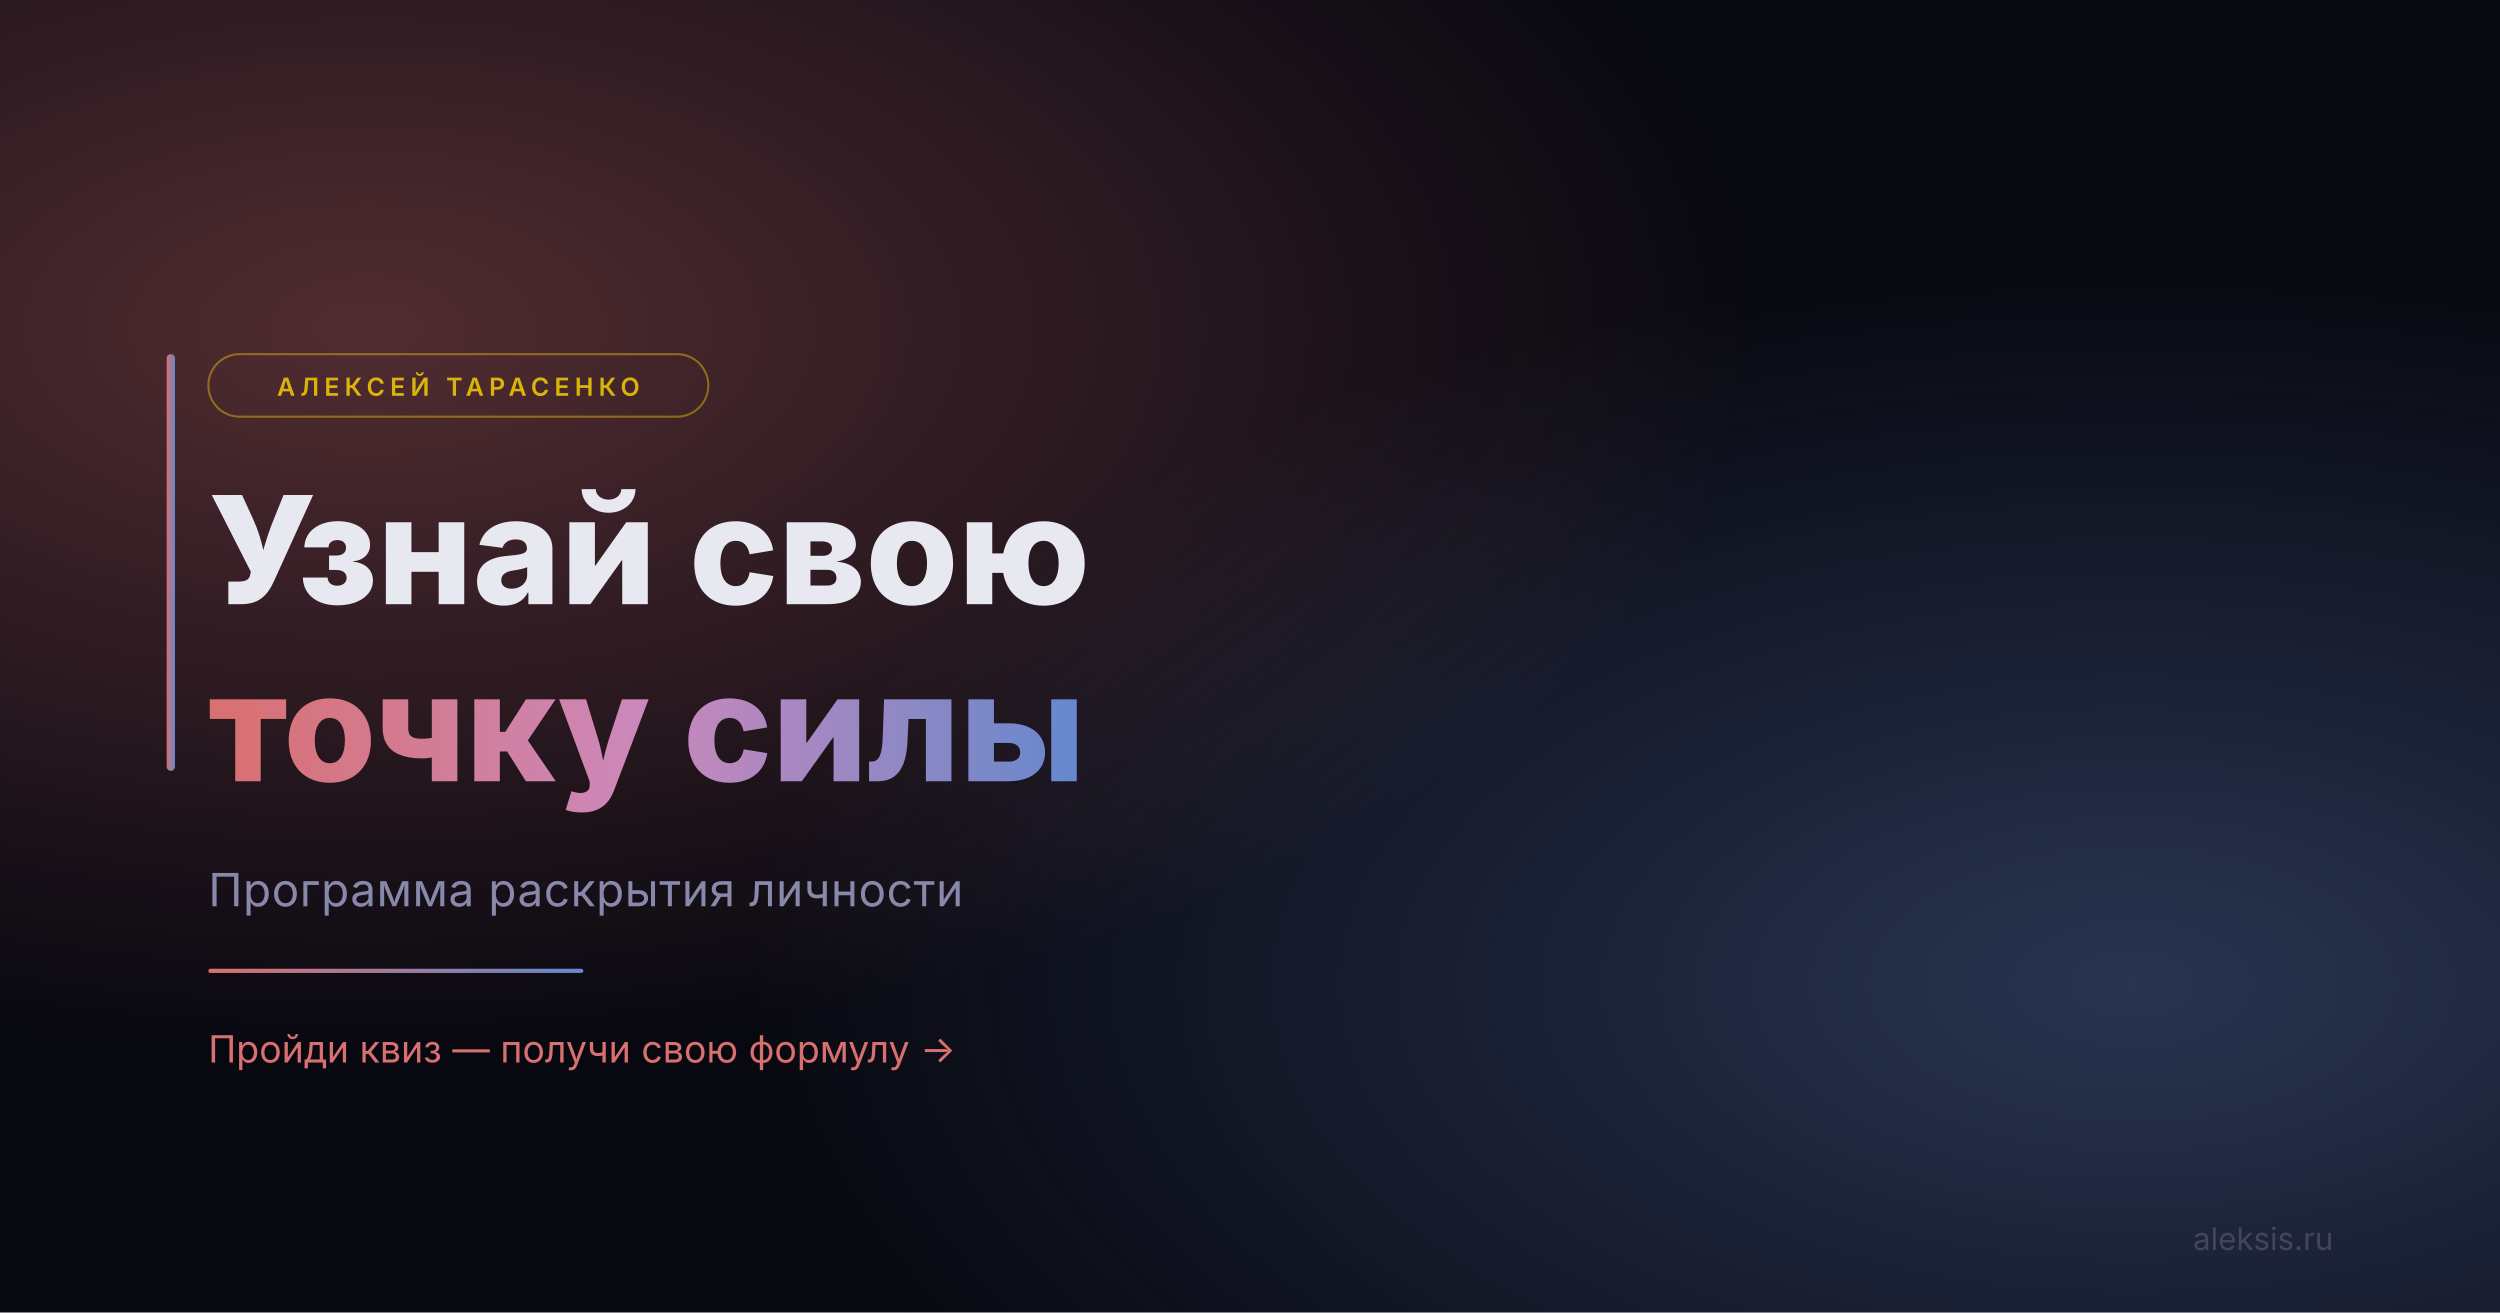
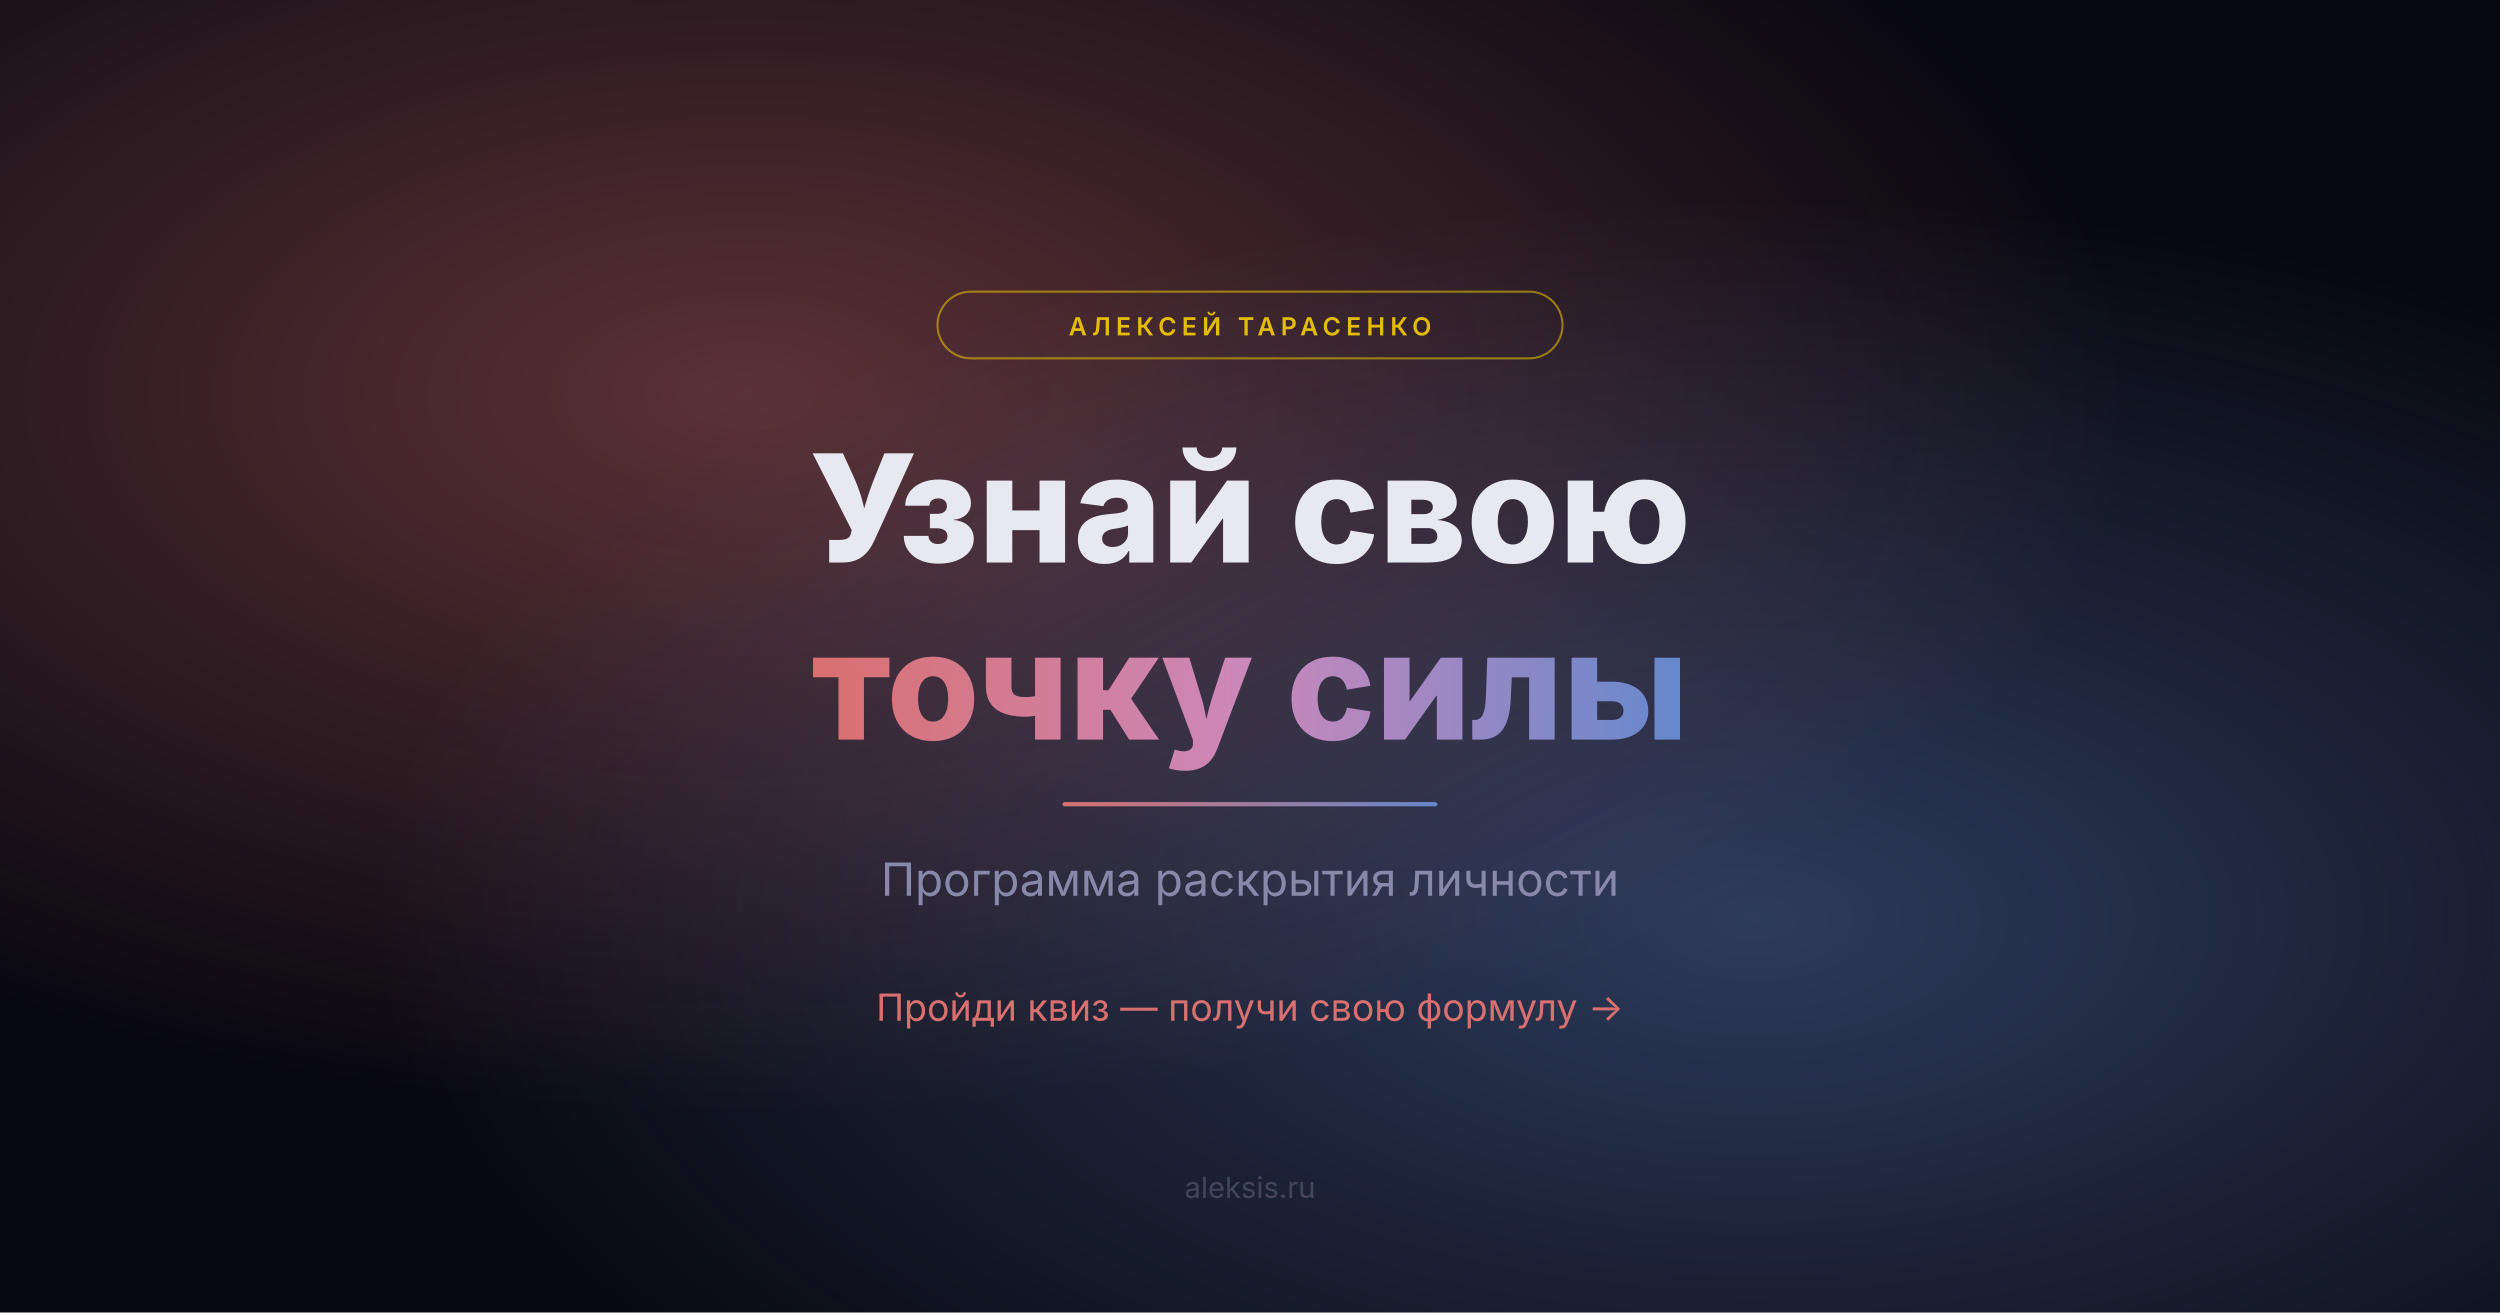
<svg xmlns="http://www.w3.org/2000/svg" width="1200" height="630" viewBox="0 0 1200 630">
  <defs>
-     <radialGradient id="b1" cx="15%" cy="25%" r="55%">
-       <stop offset="0%" stop-color="#D97070" stop-opacity="0.35" />
+     <radialGradient id="b1" cx="30%" cy="30%" r="55%">
+       <stop offset="0%" stop-color="#D97070" stop-opacity="0.40" />
      <stop offset="100%" stop-color="#D97070" stop-opacity="0" />
    </radialGradient>
-     <radialGradient id="b2" cx="85%" cy="75%" r="55%">
-       <stop offset="0%" stop-color="#6688CC" stop-opacity="0.35" />
+     <radialGradient id="b2" cx="70%" cy="70%" r="55%">
+       <stop offset="0%" stop-color="#6688CC" stop-opacity="0.40" />
      <stop offset="100%" stop-color="#6688CC" stop-opacity="0" />
    </radialGradient>
-     <linearGradient id="accentLine" x1="0%" y1="0%" x2="100%" y2="0%">
-       <stop offset="0%" stop-color="#D97070" />
-       <stop offset="100%" stop-color="#6688CC" />
-     </linearGradient>
    <linearGradient id="titleGrad" x1="0%" y1="0%" x2="100%" y2="0%">
      <stop offset="0%" stop-color="#D97070" />
      <stop offset="50%" stop-color="#cc88bb" />
+       <stop offset="100%" stop-color="#6688CC" />
+     </linearGradient>
+     <linearGradient id="lineGrad" x1="0%" y1="0%" x2="100%" y2="0%">
+       <stop offset="0%" stop-color="#D97070" />
      <stop offset="100%" stop-color="#6688CC" />
    </linearGradient>
  </defs>
  <rect width="1200" height="630" fill="#080810" />
  <rect width="1200" height="630" fill="url(#b1)" />
  <rect width="1200" height="630" fill="url(#b2)" />
-   <rect x="80" y="170" width="4" height="200" fill="url(#accentLine)" rx="2" />
-   <rect x="100" y="170" width="240" height="30" rx="15" fill="none" stroke="#FFD700" stroke-opacity="0.4" stroke-width="1" />
-   <text x="220" y="190" font-family="-apple-system, BlinkMacSystemFont, 'Segoe UI', sans-serif" font-size="12" font-weight="600" fill="#FFD700" fill-opacity="0.8" text-anchor="middle" letter-spacing="2.5">АЛЕКСЕЙ ТАРАСЕНКО</text>
-   <text x="100" y="290" font-family="-apple-system, BlinkMacSystemFont, 'Segoe UI', sans-serif" font-size="72" font-weight="800" fill="#e8e8f0">Узнай свою</text>
-   <text x="100" y="375" font-family="-apple-system, BlinkMacSystemFont, 'Segoe UI', sans-serif" font-size="72" font-weight="800" fill="url(#titleGrad)">точку силы</text>
-   <text x="100" y="435" font-family="-apple-system, BlinkMacSystemFont, 'Segoe UI', sans-serif" font-size="22" fill="#8888aa" letter-spacing="0.3">Программа раскрытия личности</text>
-   <rect x="100" y="465" width="180" height="2" fill="url(#accentLine)" rx="1" />
-   <text x="100" y="510" font-family="-apple-system, BlinkMacSystemFont, 'Segoe UI', sans-serif" font-size="18" fill="#D97070">Пройди квиз — получи свою формулу →</text>
-   <text x="1120" y="600" font-family="-apple-system, BlinkMacSystemFont, 'Segoe UI', sans-serif" font-size="15" fill="#44445a" text-anchor="end">aleksis.ru</text>
+   <rect x="450" y="140" width="300" height="32" rx="16" fill="none" stroke="#FFD700" stroke-opacity="0.5" stroke-width="1" />
+   <text x="600" y="161" font-family="-apple-system, BlinkMacSystemFont, 'Segoe UI', sans-serif" font-size="12" font-weight="600" fill="#FFD700" fill-opacity="0.85" text-anchor="middle" letter-spacing="2.5">АЛЕКСЕЙ ТАРАСЕНКО</text>
+   <text x="600" y="270" font-family="-apple-system, BlinkMacSystemFont, 'Segoe UI', sans-serif" font-size="72" font-weight="800" fill="#e8e8f0" text-anchor="middle">Узнай свою</text>
+   <text x="600" y="355" font-family="-apple-system, BlinkMacSystemFont, 'Segoe UI', sans-serif" font-size="72" font-weight="800" fill="url(#titleGrad)" text-anchor="middle">точку силы</text>
+   <rect x="510" y="385" width="180" height="2" fill="url(#lineGrad)" rx="1" />
+   <text x="600" y="430" font-family="-apple-system, BlinkMacSystemFont, 'Segoe UI', sans-serif" font-size="22" fill="#8888aa" text-anchor="middle">Программа раскрытия личности</text>
+   <text x="600" y="490" font-family="-apple-system, BlinkMacSystemFont, 'Segoe UI', sans-serif" font-size="18" fill="#D97070" text-anchor="middle">Пройди квиз — получи свою формулу →</text>
+   <text x="600" y="575" font-family="-apple-system, BlinkMacSystemFont, 'Segoe UI', sans-serif" font-size="14" fill="#44445a" text-anchor="middle">aleksis.ru</text>
</svg>
